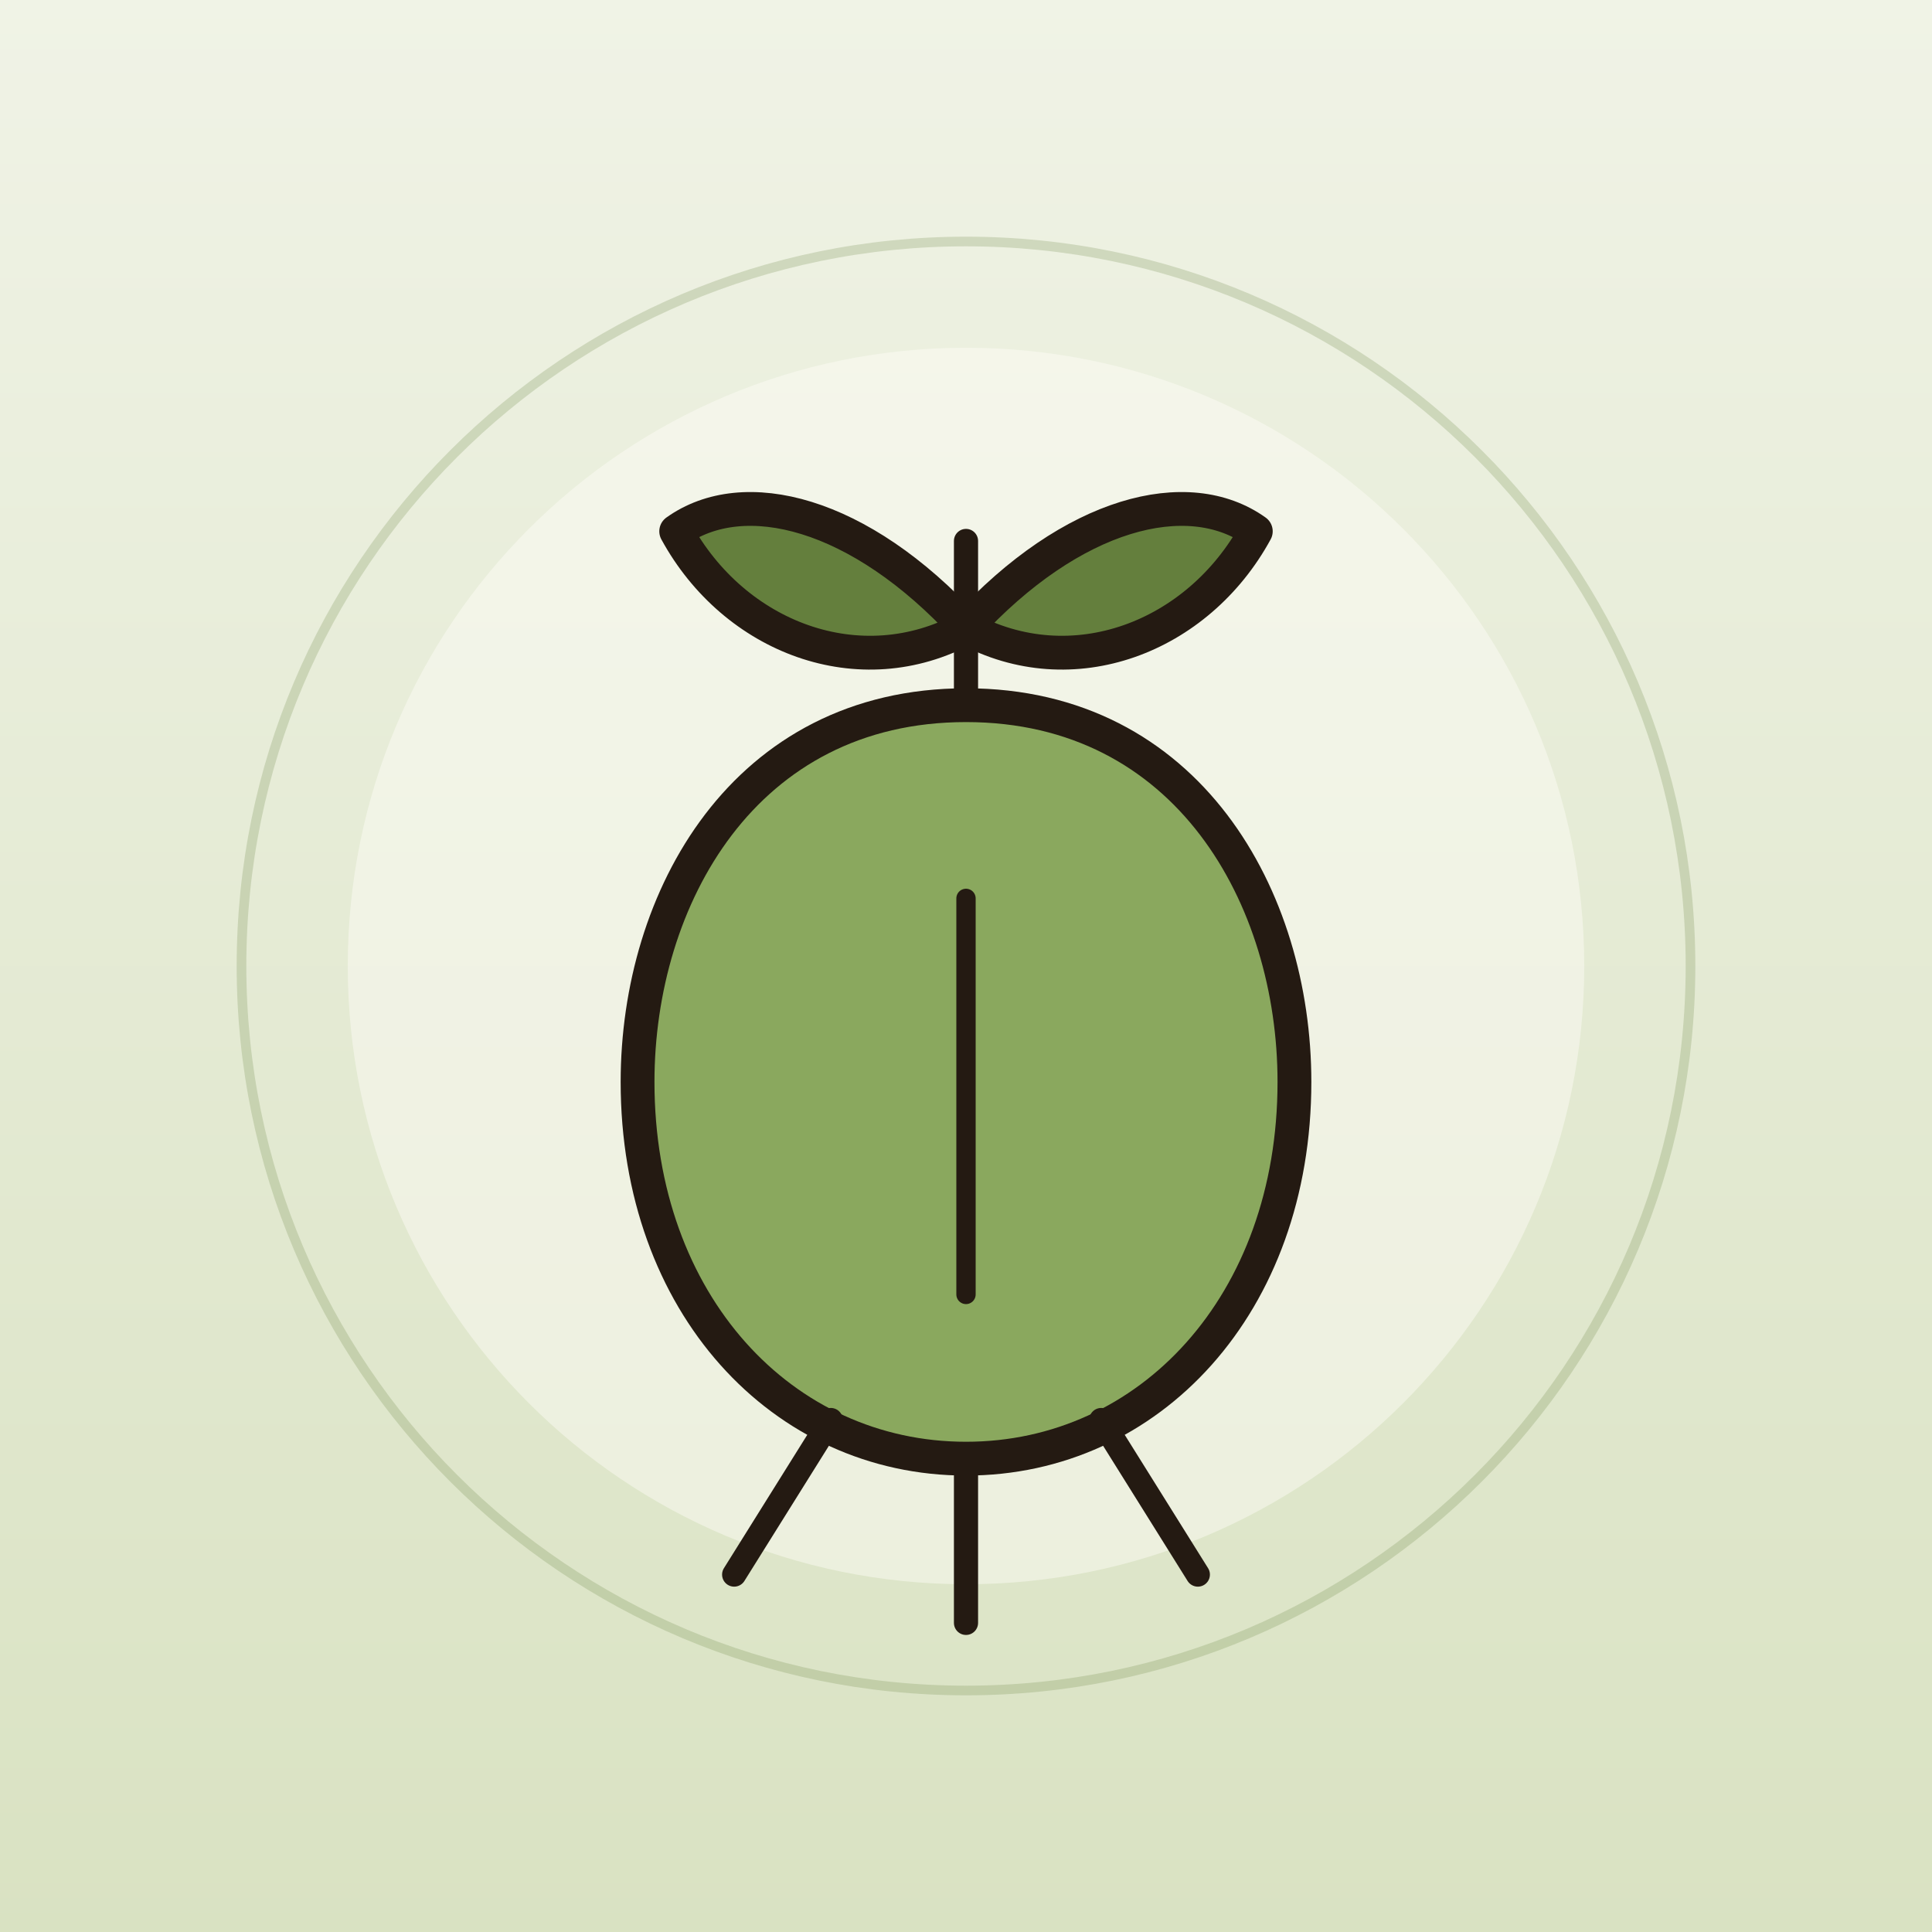
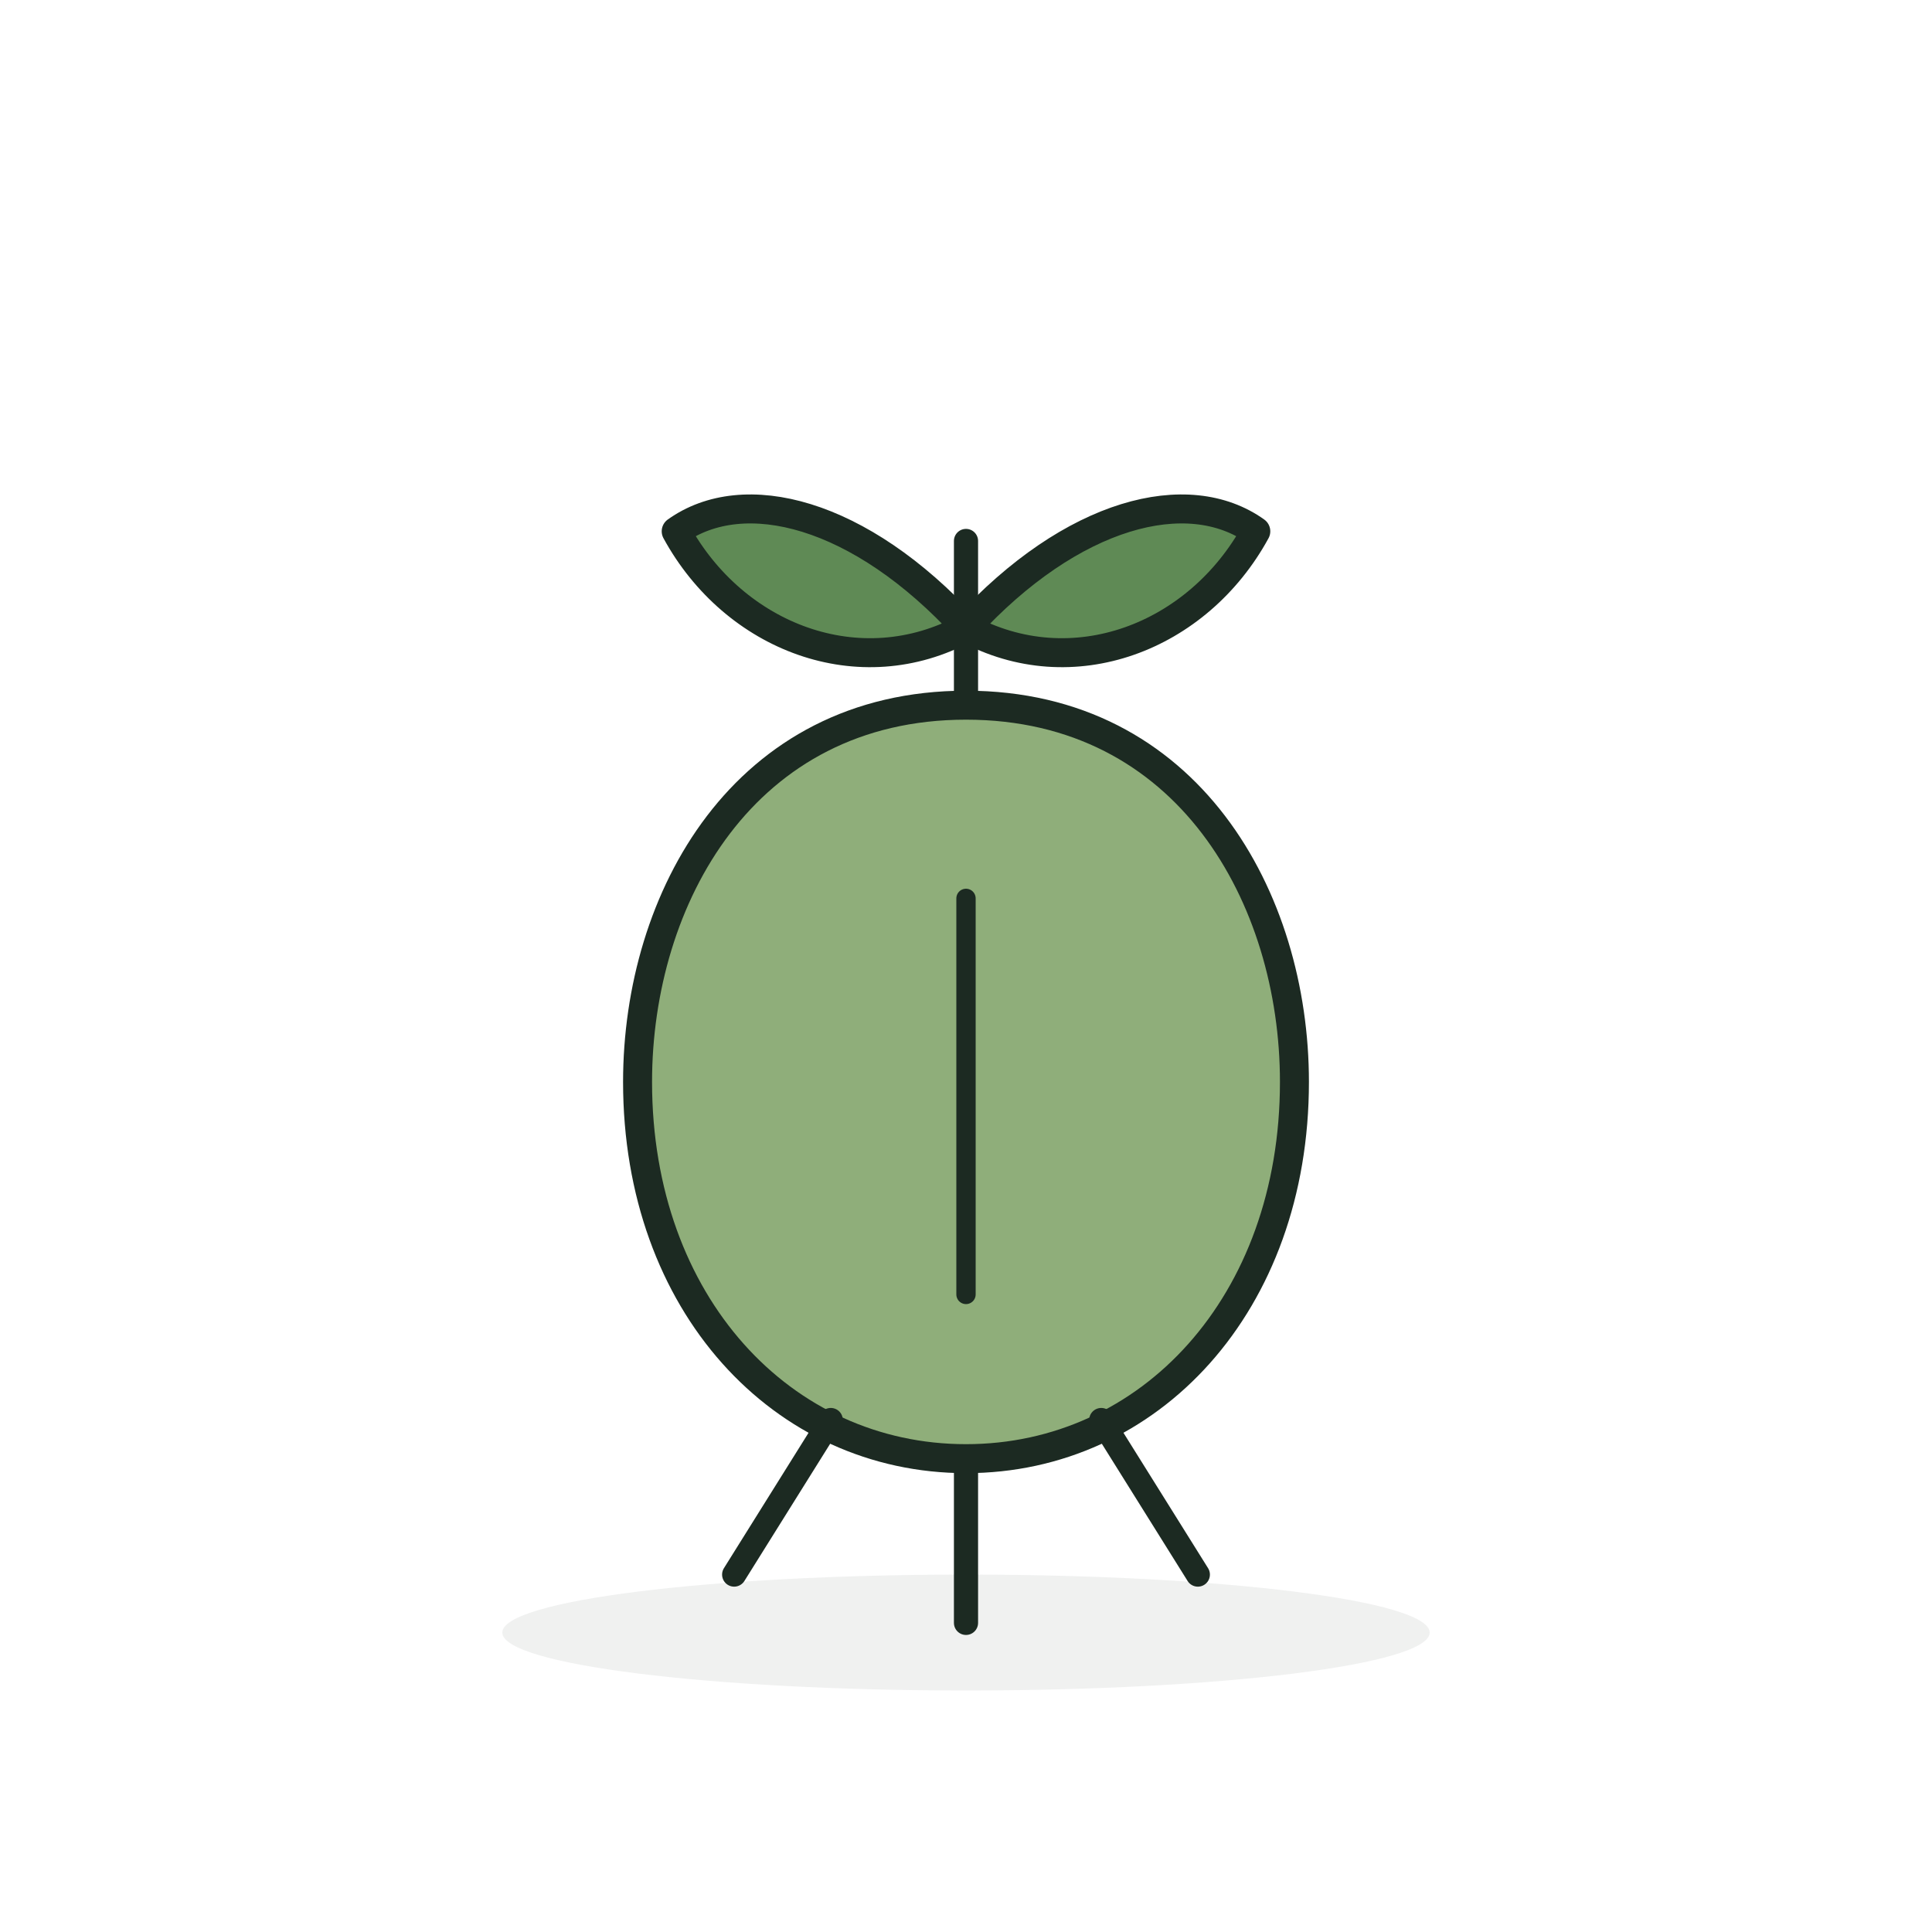
<svg xmlns="http://www.w3.org/2000/svg" viewBox="0 0 400 400" role="img">
-   <defs>
-     <linearGradient id="graizsalvia" x1="0" y1="0" x2="0" y2="1">
-       <stop offset="0" stop-color="#f0f3e6" />
-       <stop offset="1" stop-color="#d9e2c2" />
-     </linearGradient>
-   </defs>
-   <rect width="400" height="400" fill="url(#graizsalvia)" />
-   <circle cx="200" cy="200" r="150" fill="none" stroke="#647f3d" stroke-width="2" opacity=".22" />
-   <circle cx="200" cy="200" r="128" fill="#fffdf8" opacity=".45" />
-   <path d="M200 148 L200 112" fill="none" stroke="#241a12" stroke-width="5" stroke-linecap="round" stroke-linejoin="round" />
-   <path d="M200 130 C178 106 154 100 140 110 C152 132 178 142 200 130 Z" fill="#647f3d" stroke="#241a12" stroke-width="7" stroke-linejoin="round" stroke-linecap="round" />
-   <path d="M200 130 C222 106 246 100 260 110 C248 132 222 142 200 130 Z" fill="#647f3d" stroke="#241a12" stroke-width="7" stroke-linejoin="round" stroke-linecap="round" />
-   <path d="M200 146 C154 146 132 186 132 224 C132 270 162 302 200 302 C238 302 268 270 268 224 C268 186 246 146 200 146 Z" fill="#8aa85e" stroke="#241a12" stroke-width="7" stroke-linejoin="round" stroke-linecap="round" />
-   <path d="M200 302 L200 336" fill="none" stroke="#241a12" stroke-width="5" stroke-linecap="round" stroke-linejoin="round" />
-   <path d="M172 294 L152 326" fill="none" stroke="#241a12" stroke-width="5" stroke-linecap="round" stroke-linejoin="round" />
-   <path d="M228 294 L248 326" fill="none" stroke="#241a12" stroke-width="5" stroke-linecap="round" stroke-linejoin="round" />
-   <path d="M200 186 L200 268" fill="none" stroke="#241a12" stroke-width="4" stroke-linecap="round" stroke-linejoin="round" />
+   <rect width="400" height="400" fill="#ffffff" />
+   <ellipse cx="200" cy="338" rx="96" ry="12" fill="#1c2a22" opacity=".07" />
+   <path d="M200 148 L200 112" fill="none" stroke="#1c2a22" stroke-width="5" stroke-linecap="round" stroke-linejoin="round" />
+   <path d="M200 130 C178 106 154 100 140 110 C152 132 178 142 200 130 Z" fill="#5f8a55" stroke="#1c2a22" stroke-width="6" stroke-linejoin="round" stroke-linecap="round" />
+   <path d="M200 130 C222 106 246 100 260 110 C248 132 222 142 200 130 Z" fill="#5f8a55" stroke="#1c2a22" stroke-width="6" stroke-linejoin="round" stroke-linecap="round" />
+   <path d="M200 146 C154 146 132 186 132 224 C132 270 162 302 200 302 C238 302 268 270 268 224 C268 186 246 146 200 146 Z" fill="#8fae7a" stroke="#1c2a22" stroke-width="6" stroke-linejoin="round" stroke-linecap="round" />
+   <path d="M200 302 L200 336" fill="none" stroke="#1c2a22" stroke-width="5" stroke-linecap="round" stroke-linejoin="round" />
+   <path d="M172 294 L152 326" fill="none" stroke="#1c2a22" stroke-width="5" stroke-linecap="round" stroke-linejoin="round" />
+   <path d="M228 294 L248 326" fill="none" stroke="#1c2a22" stroke-width="5" stroke-linecap="round" stroke-linejoin="round" />
+   <path d="M200 186 L200 268" fill="none" stroke="#1c2a22" stroke-width="4" stroke-linecap="round" stroke-linejoin="round" />
</svg>
